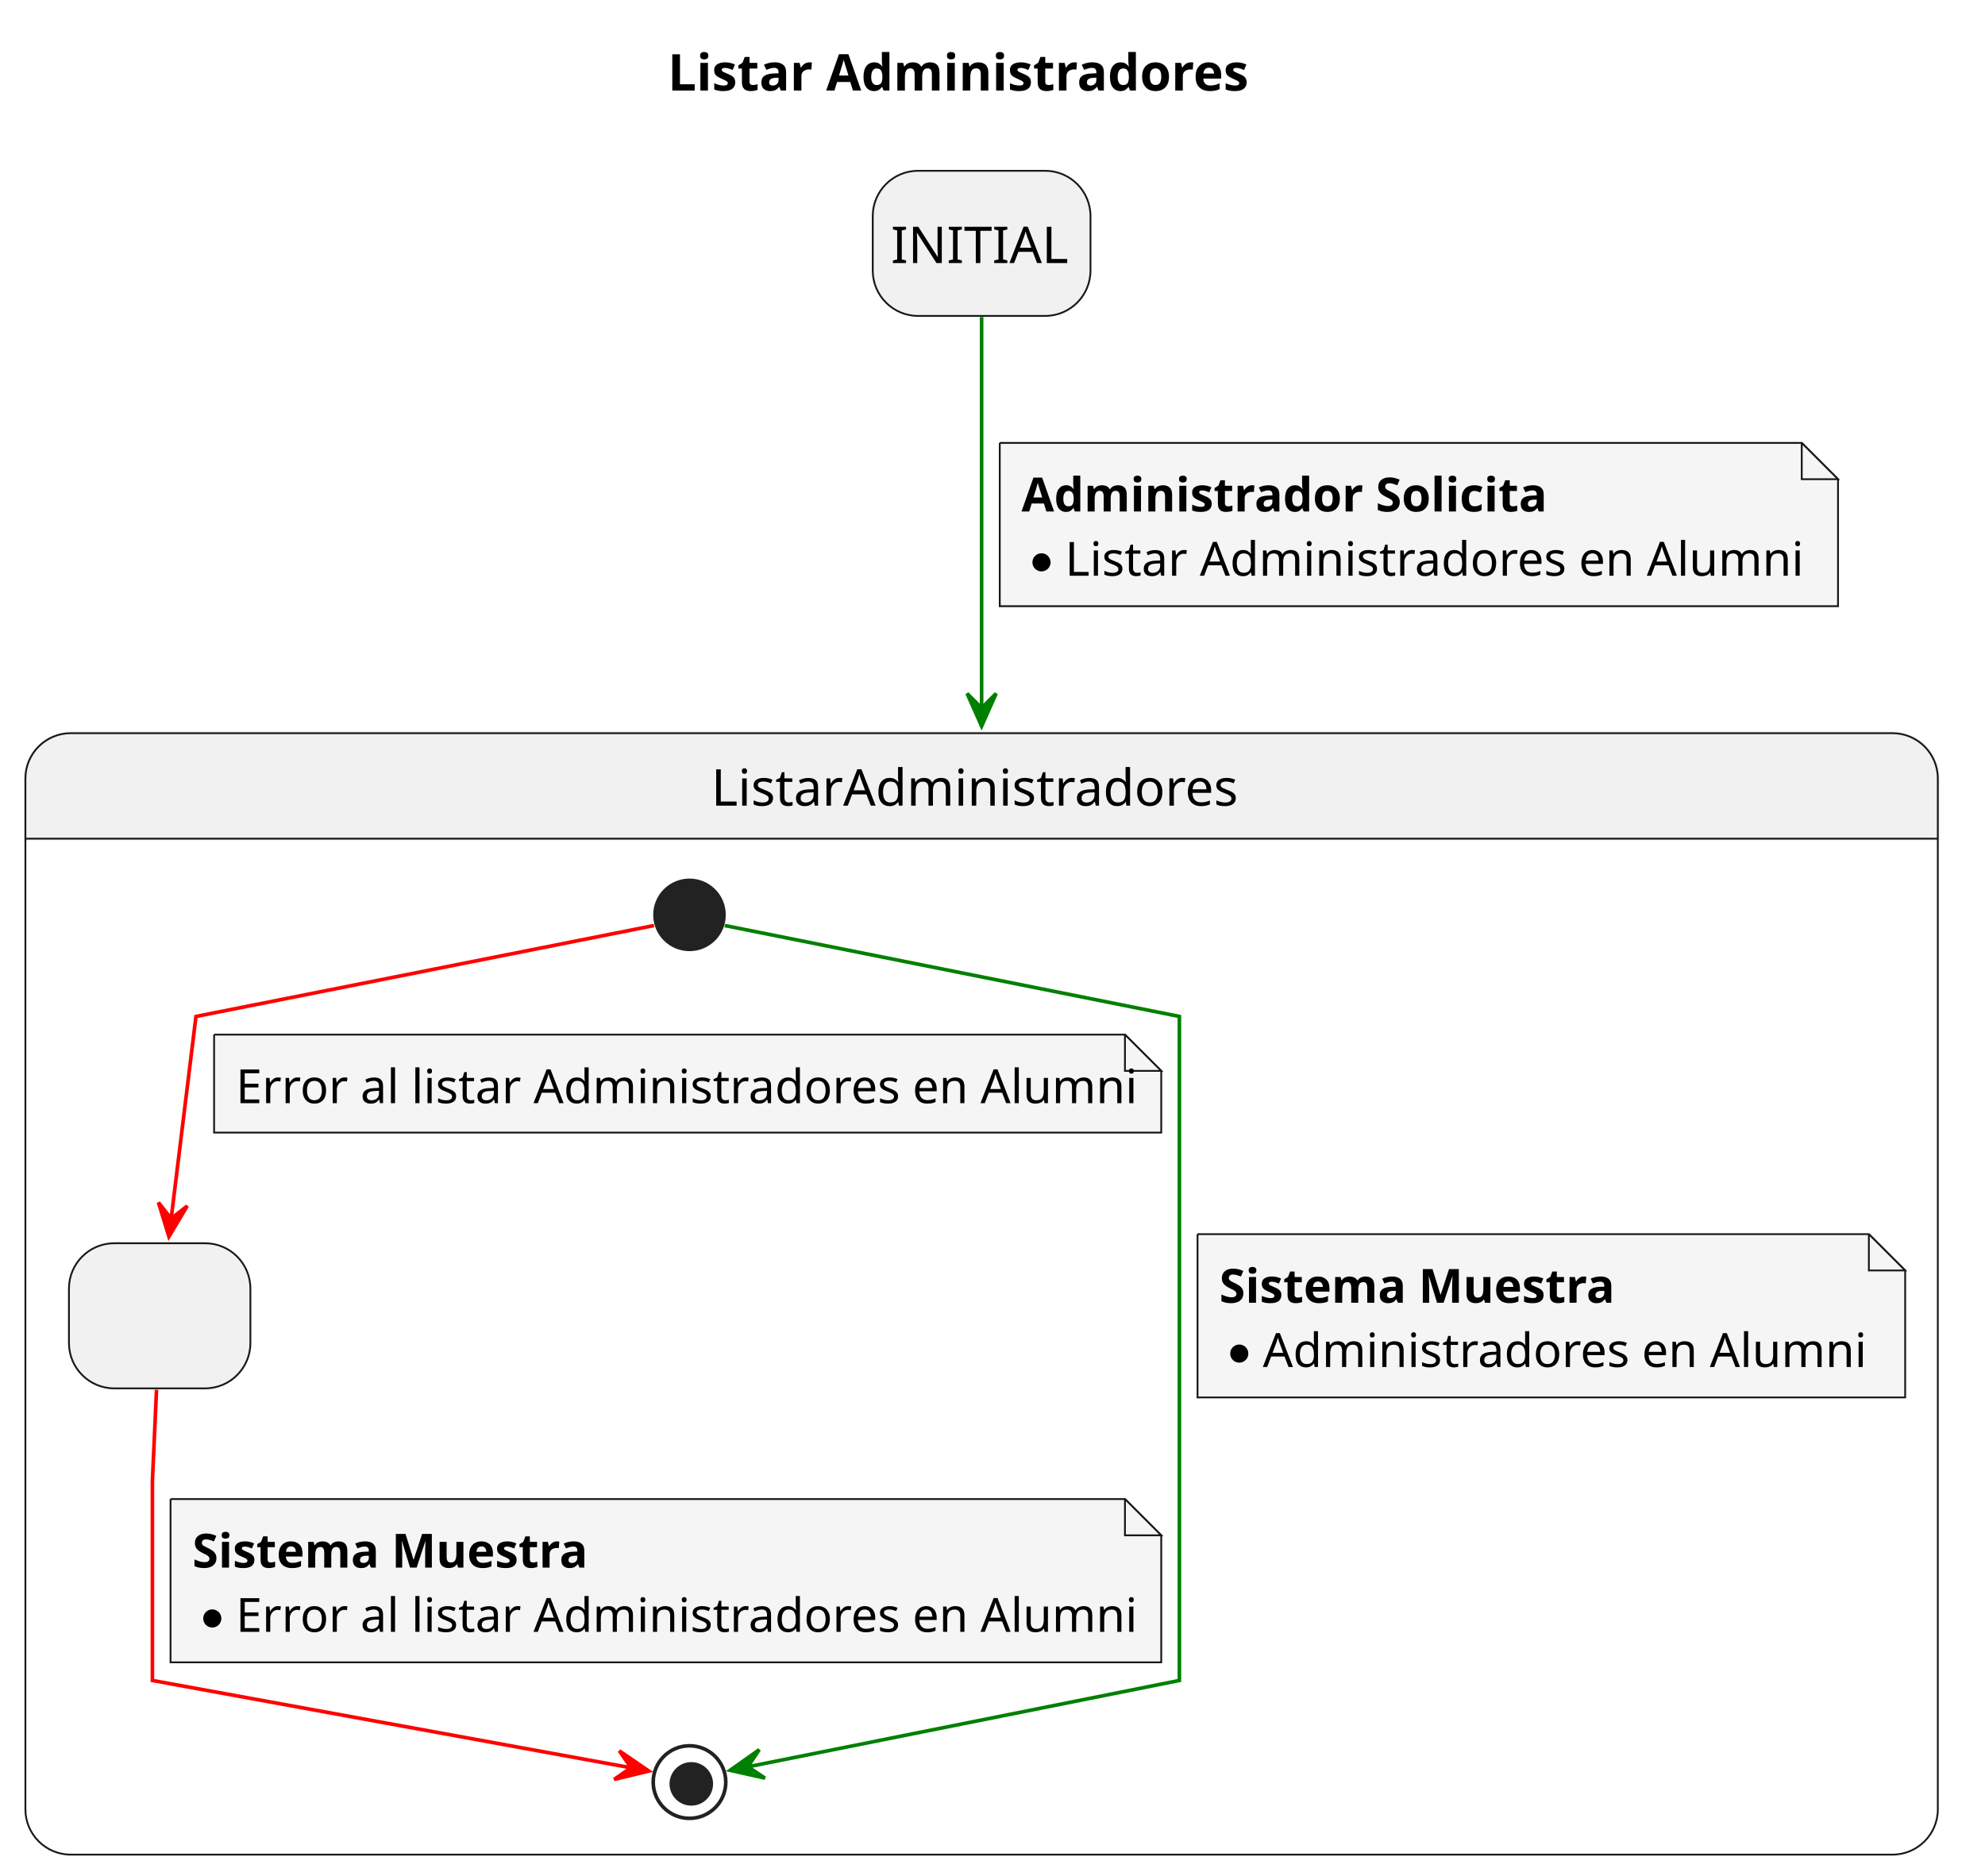
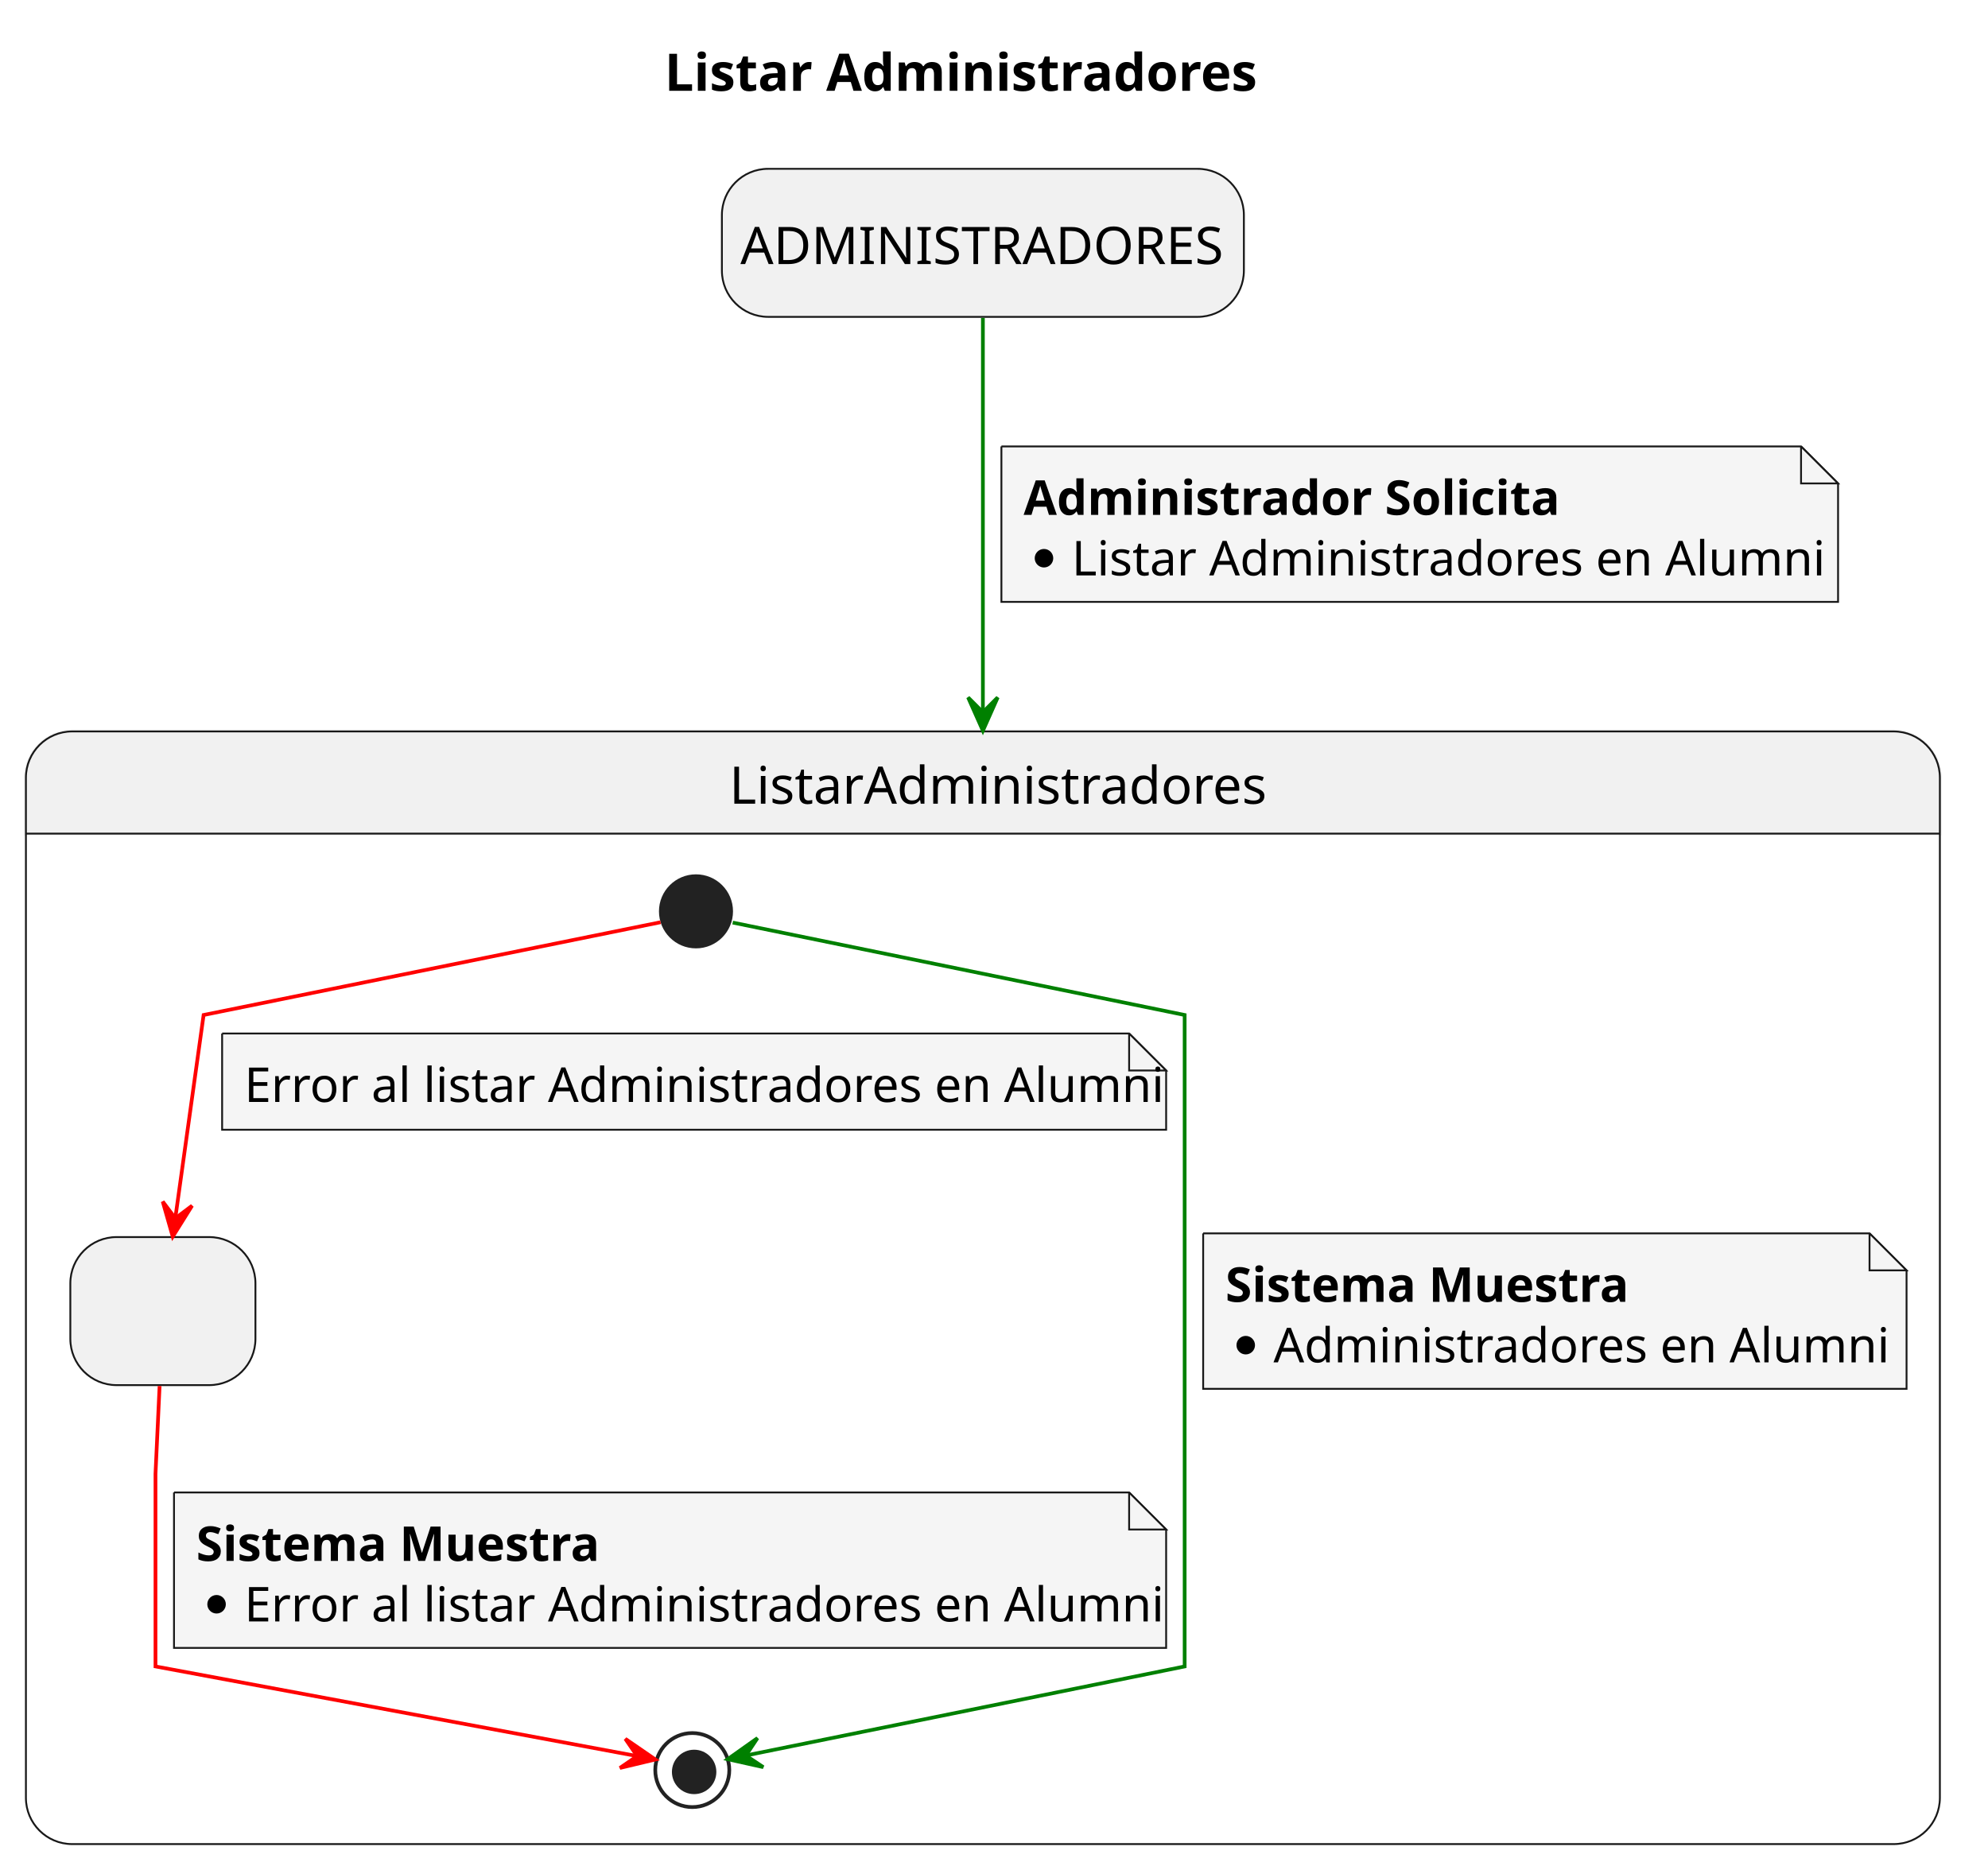
- <svg xmlns="http://www.w3.org/2000/svg" contentStyleType="text/css" height="517px" preserveAspectRatio="none" style="width:547px;height:517px;background:#FFFFFF;" version="1.1" viewBox="0 0 547 517" width="547px" zoomAndPan="magnify">
+ <svg xmlns="http://www.w3.org/2000/svg" contentStyleType="text/css" height="504px" preserveAspectRatio="none" style="width:537px;height:504px;background:#FFFFFF;" version="1.1" viewBox="0 0 537 504" width="537px" zoomAndPan="magnify">
  <defs />
  <g>
-     <rect fill="none" height="29.068" id="_title" style="stroke:none;stroke-width:1.0;" width="169" x="179" y="5" />
-     <text fill="#000000" font-family="sans-serif" font-size="14" font-weight="bold" lengthAdjust="spacing" textLength="159" x="184" y="24.966">Listar Administradores</text>
-     <rect fill="#F1F1F1" height="40" rx="12.5" ry="12.5" style="stroke:#181818;stroke-width:0.5;" width="60" x="240.5" y="47.068" />
-     <text fill="#000000" font-family="sans-serif" font-size="14" lengthAdjust="spacing" textLength="50" x="245.5" y="72.5">INITIAL</text>
-     <path d="M19.5,202.068 L521.5,202.068 A12.5,12.5 0 0 1 534,214.568 L534,231.136 L7,231.136 L7,214.568 A12.5,12.5 0 0 1 19.5,202.068 " fill="#F1F1F1" style="stroke:#F1F1F1;stroke-width:1.0;" />
-     <rect fill="none" height="309.068" rx="12.5" ry="12.5" style="stroke:#181818;stroke-width:0.5;" width="527" x="7" y="202.068" />
-     <line style="stroke:#181818;stroke-width:0.5;" x1="7" x2="534" y1="231.136" y2="231.136" />
-     <text fill="#000000" font-family="sans-serif" font-size="14" lengthAdjust="spacing" textLength="149" x="196" y="222.034">ListarAdministradores</text>
-     <rect fill="#F1F1F1" height="40" rx="12.5" ry="12.5" style="stroke:#181818;stroke-width:0.5;" width="50" x="19" y="342.636" />
-     <text fill="#000000" font-family="sans-serif" font-size="14" lengthAdjust="spacing" textLength="4" x="42" y="368.068"> </text>
-     <ellipse cx="190" cy="252.136" fill="#222222" rx="10" ry="10" style="stroke:none;stroke-width:1.0;" />
-     <ellipse cx="190" cy="491.136" fill="none" rx="10" ry="10" style="stroke:#222222;stroke-width:1.0;" />
-     <ellipse cx="190.5" cy="491.636" fill="#222222" rx="6" ry="6" style="stroke:none;stroke-width:1.0;" />
+     <rect fill="none" height="27.609" id="_title" style="stroke:none;stroke-width:1.0;" width="168" x="174.5" y="5" />
+     <text fill="#000000" font-family="sans-serif" font-size="14" font-weight="bold" lengthAdjust="spacing" textLength="158" x="179.5" y="24.533">Listar Administradores</text>
+     <rect fill="#F1F1F1" height="40" rx="12.5" ry="12.5" style="stroke:#181818;stroke-width:0.5;" width="141" x="195" y="45.609" />
+     <text fill="#000000" font-family="sans-serif" font-size="14" lengthAdjust="spacing" textLength="131" x="200" y="71.338">ADMINISTRADORES</text>
+     <path d="M19.5,197.609 L511.5,197.609 A12.5,12.5 0 0 1 524,210.109 L524,225.219 L7,225.219 L7,210.109 A12.5,12.5 0 0 1 19.5,197.609 " fill="#F1F1F1" style="stroke:#F1F1F1;stroke-width:1.0;" />
+     <rect fill="none" height="300.609" rx="12.5" ry="12.5" style="stroke:#181818;stroke-width:0.5;" width="517" x="7" y="197.609" />
+     <line style="stroke:#181818;stroke-width:0.5;" x1="7" x2="524" y1="225.219" y2="225.219" />
+     <text fill="#000000" font-family="sans-serif" font-size="14" lengthAdjust="spacing" textLength="137" x="197" y="217.143">ListarAdministradores</text>
+     <rect fill="#F1F1F1" height="40" rx="12.5" ry="12.5" style="stroke:#181818;stroke-width:0.5;" width="50" x="19" y="334.219" />
+     <text fill="#000000" font-family="sans-serif" font-size="14" lengthAdjust="spacing" textLength="4" x="42" y="359.947"> </text>
+     <ellipse cx="188" cy="246.219" fill="#222222" rx="10" ry="10" style="stroke:none;stroke-width:1.0;" />
+     <ellipse cx="187" cy="478.219" fill="none" rx="10" ry="10" style="stroke:#222222;stroke-width:1.0;" />
+     <ellipse cx="187.5" cy="478.719" fill="#222222" rx="6" ry="6" style="stroke:none;stroke-width:1.0;" />
    <g id="link_*start*ListarAdministradores_*end*ListarAdministradores">
-       <path d="M199.71,255.076 C230.66,261.266 325,280.136 325,280.136 C325,280.136 325,463.136 325,463.136 C325,463.136 241.39,479.856 205.77,486.986 " fill="none" id="*start*ListarAdministradores-to-*end*ListarAdministradores" style="stroke:#008000;stroke-width:1.0;" />
-       <polygon fill="#008000" points="201.19,487.896,210.801,490.048,206.092,486.913,209.228,482.204,201.19,487.896" style="stroke:#008000;stroke-width:1.0;" />
-       <path d="M330,340.136 L330,385.136 L525,385.136 L525,350.136 L515,340.136 L330,340.136 " fill="#F5F5F5" style="stroke:#181818;stroke-width:0.5;" />
-       <path d="M515,340.136 L515,350.136 L525,350.136 L515,340.136 " fill="#F5F5F5" style="stroke:#181818;stroke-width:0.5;" />
-       <text fill="#000000" font-family="sans-serif" font-size="13" font-weight="bold" lengthAdjust="spacing" textLength="110" x="336" y="359.033">Sistema Muestra</text>
-       <ellipse cx="341.5" cy="373.048" fill="#000000" rx="2.5" ry="2.5" style="stroke:#000000;stroke-width:0.0;" />
-       <text fill="#000000" font-family="sans-serif" font-size="13" lengthAdjust="spacing" textLength="162" x="348" y="376.739">Administradores en Alumni</text>
+       <path d="M197.92,249.249 C228.62,255.529 320,274.219 320,274.219 C320,274.219 320,450.219 320,450.219 C320,450.219 236.26,467.219 201.67,474.239 " fill="none" id="*start*ListarAdministradores-to-*end*ListarAdministradores" style="stroke:#008000;stroke-width:1.0;" />
+       <polygon fill="#008000" points="196.57,475.279,206.182,477.425,201.472,474.293,204.604,469.582,196.57,475.279" style="stroke:#008000;stroke-width:1.0;" />
+       <path d="M325,333.219 L325,375.219 L515,375.219 L515,343.219 L505,333.219 L325,333.219 " fill="#F5F5F5" style="stroke:#181818;stroke-width:0.5;" />
+       <path d="M505,333.219 L505,343.219 L515,343.219 L505,333.219 " fill="#F5F5F5" style="stroke:#181818;stroke-width:0.5;" />
+       <text fill="#000000" font-family="sans-serif" font-size="13" font-weight="bold" lengthAdjust="spacing" textLength="105" x="331" y="351.714">Sistema Muestra</text>
+       <ellipse cx="336.5" cy="363.422" fill="#000000" rx="2.5" ry="2.5" style="stroke:#000000;stroke-width:0.0;" />
+       <text fill="#000000" font-family="sans-serif" font-size="13" lengthAdjust="spacing" textLength="156" x="344" y="368.065">Administradores en Alumni</text>
    </g>
    <g id="link_*start*ListarAdministradores_2">
-       <path d="M180.22,255.076 C149.04,261.266 54,280.136 54,280.136 C54,280.136 50.06,312.226 47.13,336.136 " fill="none" id="*start*ListarAdministradores-to-2" style="stroke:#FF0000;stroke-width:1.0;" />
-       <polygon fill="#FF0000" points="46.55,340.816,51.602,332.362,47.151,335.852,43.66,331.4,46.55,340.816" style="stroke:#FF0000;stroke-width:1.0;" />
-       <path d="M59,285.136 L59,312.136 L320,312.136 L320,295.136 L310,285.136 L59,285.136 " fill="#F5F5F5" style="stroke:#181818;stroke-width:0.5;" />
-       <path d="M310,285.136 L310,295.136 L320,295.136 L310,285.136 " fill="#F5F5F5" style="stroke:#181818;stroke-width:0.5;" />
-       <text fill="#000000" font-family="sans-serif" font-size="13" lengthAdjust="spacing" textLength="240" x="65" y="304.033">Error al listar Administradores en Alumni</text>
+       <path d="M178.43,249.159 C147.94,255.349 55,274.219 55,274.219 C55,274.219 50.61,305.759 47.37,328.989 " fill="none" id="*start*ListarAdministradores-to-2" style="stroke:#FF0000;stroke-width:1.0;" />
+       <polygon fill="#FF0000" points="46.66,334.099,51.879,325.747,47.359,329.148,43.958,324.628,46.66,334.099" style="stroke:#FF0000;stroke-width:1.0;" />
+       <path d="M60,279.219 L60,305.219 L315,305.219 L315,289.219 L305,279.219 L60,279.219 " fill="#F5F5F5" style="stroke:#181818;stroke-width:0.5;" />
+       <path d="M305,279.219 L305,289.219 L315,289.219 L305,279.219 " fill="#F5F5F5" style="stroke:#181818;stroke-width:0.5;" />
+       <text fill="#000000" font-family="sans-serif" font-size="13" lengthAdjust="spacing" textLength="234" x="66" y="297.714">Error al listar Administradores en Alumni</text>
    </g>
    <g id="link_2_*end*ListarAdministradores">
-       <path d="M43.13,383.026 C42.59,395.016 42,408.136 42,408.136 C42,408.136 42,463.136 42,463.136 C42,463.136 136.15,480.316 174.27,487.266 " fill="none" id="2-to-*end*ListarAdministradores" style="stroke:#FF0000;stroke-width:1.0;" />
-       <polygon fill="#FF0000" points="178.8,488.096,170.668,482.54,173.882,487.195,169.227,490.409,178.8,488.096" style="stroke:#FF0000;stroke-width:1.0;" />
-       <path d="M47,413.136 L47,458.136 L320,458.136 L320,423.136 L310,413.136 L47,413.136 " fill="#F5F5F5" style="stroke:#181818;stroke-width:0.5;" />
-       <path d="M310,413.136 L310,423.136 L320,423.136 L310,413.136 " fill="#F5F5F5" style="stroke:#181818;stroke-width:0.5;" />
-       <text fill="#000000" font-family="sans-serif" font-size="13" font-weight="bold" lengthAdjust="spacing" textLength="110" x="53" y="432.033">Sistema Muestra</text>
-       <ellipse cx="58.5" cy="446.048" fill="#000000" rx="2.5" ry="2.5" style="stroke:#000000;stroke-width:0.0;" />
-       <text fill="#000000" font-family="sans-serif" font-size="13" lengthAdjust="spacing" textLength="240" x="65" y="449.739">Error al listar Administradores en Alumni</text>
+       <path d="M43.11,374.459 C42.57,385.909 42,398.219 42,398.219 C42,398.219 42,450.219 42,450.219 C42,450.219 134.91,467.519 171.99,474.419 " fill="none" id="2-to-*end*ListarAdministradores" style="stroke:#FF0000;stroke-width:1.0;" />
+       <polygon fill="#FF0000" points="177.03,475.359,168.913,469.78,172.114,474.444,167.45,477.645,177.03,475.359" style="stroke:#FF0000;stroke-width:1.0;" />
+       <path d="M47,403.219 L47,445.219 L315,445.219 L315,413.219 L305,403.219 L47,403.219 " fill="#F5F5F5" style="stroke:#181818;stroke-width:0.5;" />
+       <path d="M305,403.219 L305,413.219 L315,413.219 L305,403.219 " fill="#F5F5F5" style="stroke:#181818;stroke-width:0.5;" />
+       <text fill="#000000" font-family="sans-serif" font-size="13" font-weight="bold" lengthAdjust="spacing" textLength="105" x="53" y="421.714">Sistema Muestra</text>
+       <ellipse cx="58.5" cy="433.422" fill="#000000" rx="2.5" ry="2.5" style="stroke:#000000;stroke-width:0.0;" />
+       <text fill="#000000" font-family="sans-serif" font-size="13" lengthAdjust="spacing" textLength="234" x="66" y="438.065">Error al listar Administradores en Alumni</text>
    </g>
    <g id="link_startState_ListarAdministradores">
-       <path d="M270.5,87.378 C270.5,110.608 270.5,151.898 270.5,195.238 " fill="none" id="startState-to-ListarAdministradores" style="stroke:#008000;stroke-width:1.0;" />
-       <polygon fill="#008000" points="270.5,200.128,274.5,191.128,270.5,195.128,266.5,191.128,270.5,200.128" style="stroke:#008000;stroke-width:1.0;" />
-       <path d="M275.5,122.068 L275.5,167.068 L506.5,167.068 L506.5,132.068 L496.5,122.068 L275.5,122.068 " fill="#F5F5F5" style="stroke:#181818;stroke-width:0.5;" />
-       <path d="M496.5,122.068 L496.5,132.068 L506.5,132.068 L496.5,122.068 " fill="#F5F5F5" style="stroke:#181818;stroke-width:0.5;" />
-       <text fill="#000000" font-family="sans-serif" font-size="13" font-weight="bold" lengthAdjust="spacing" textLength="146" x="281.5" y="140.965">Administrador Solicita</text>
-       <ellipse cx="287" cy="154.98" fill="#000000" rx="2.5" ry="2.5" style="stroke:#000000;stroke-width:0.0;" />
-       <text fill="#000000" font-family="sans-serif" font-size="13" lengthAdjust="spacing" textLength="198" x="293.5" y="158.671">Listar Administradores en Alumni</text>
+       <path d="M265.5,85.889 C265.5,108.899 265.5,149.659 265.5,192.219 " fill="none" id="startState-to-ListarAdministradores" style="stroke:#008000;stroke-width:1.0;" />
+       <polygon fill="#008000" points="265.5,197.419,269.5,188.419,265.5,192.419,261.5,188.419,265.5,197.419" style="stroke:#008000;stroke-width:1.0;" />
+       <path d="M270.5,120.609 L270.5,162.609 L496.5,162.609 L496.5,130.609 L486.5,120.609 L270.5,120.609 " fill="#F5F5F5" style="stroke:#181818;stroke-width:0.5;" />
+       <path d="M486.5,120.609 L486.5,130.609 L496.5,130.609 L486.5,120.609 " fill="#F5F5F5" style="stroke:#181818;stroke-width:0.5;" />
+       <text fill="#000000" font-family="sans-serif" font-size="13" font-weight="bold" lengthAdjust="spacing" textLength="141" x="276.5" y="139.105">Administrador Solicita</text>
+       <ellipse cx="282" cy="150.812" fill="#000000" rx="2.5" ry="2.5" style="stroke:#000000;stroke-width:0.0;" />
+       <text fill="#000000" font-family="sans-serif" font-size="13" lengthAdjust="spacing" textLength="192" x="289.5" y="155.456">Listar Administradores en Alumni</text>
    </g>
  </g>
</svg>
